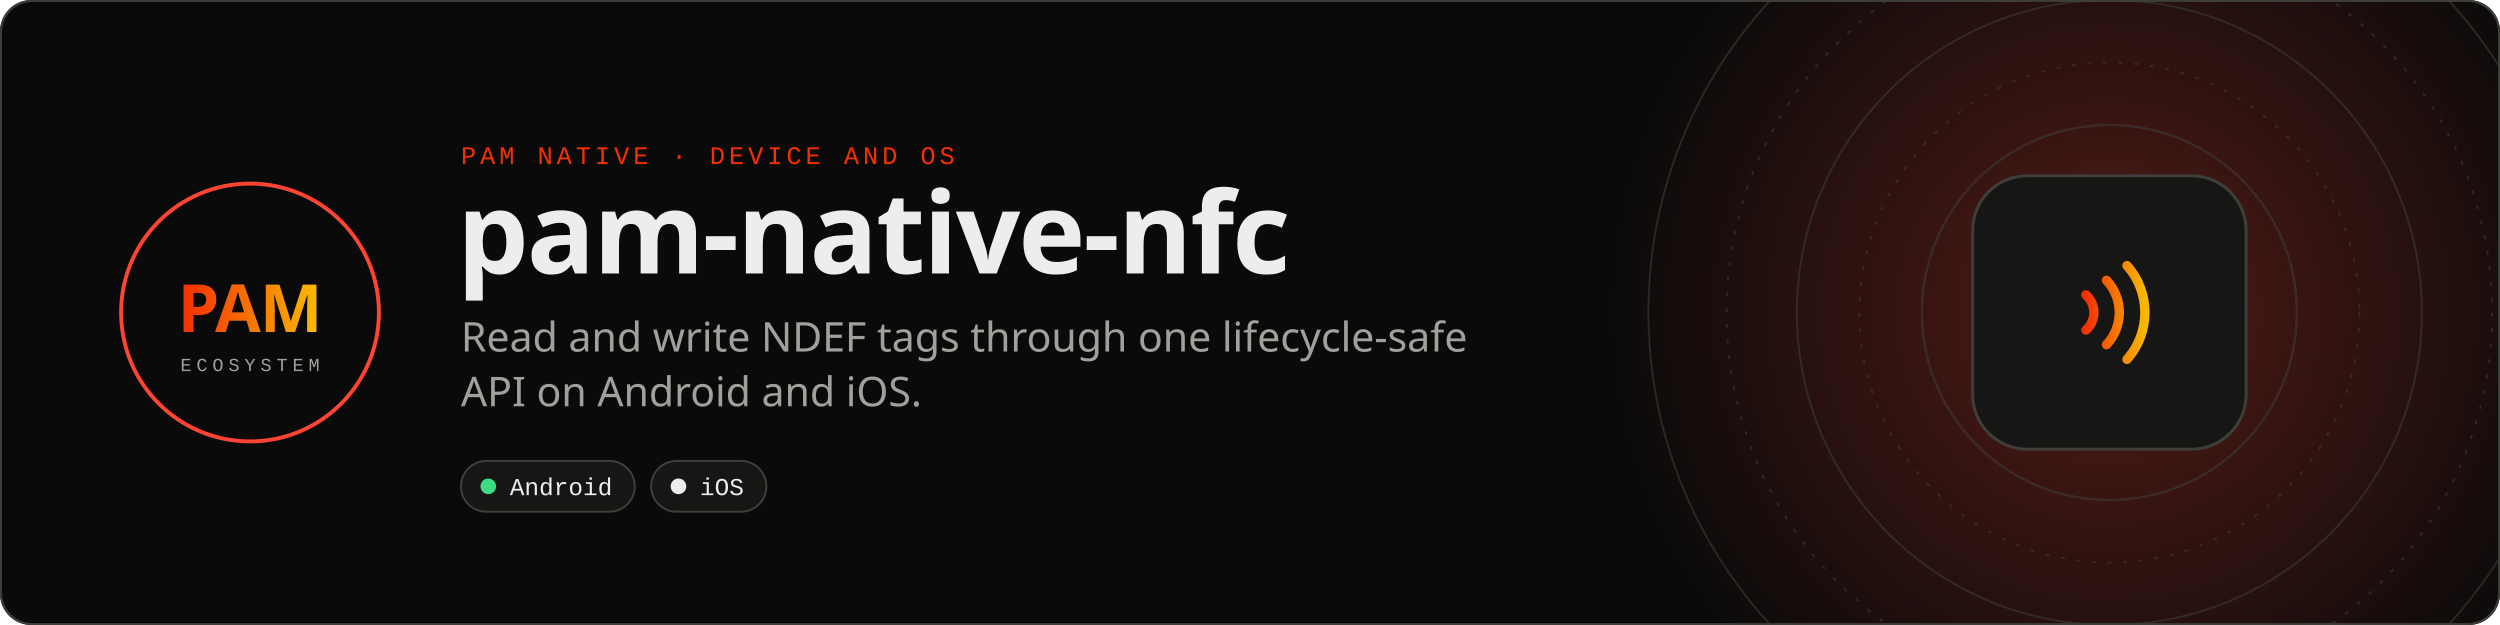
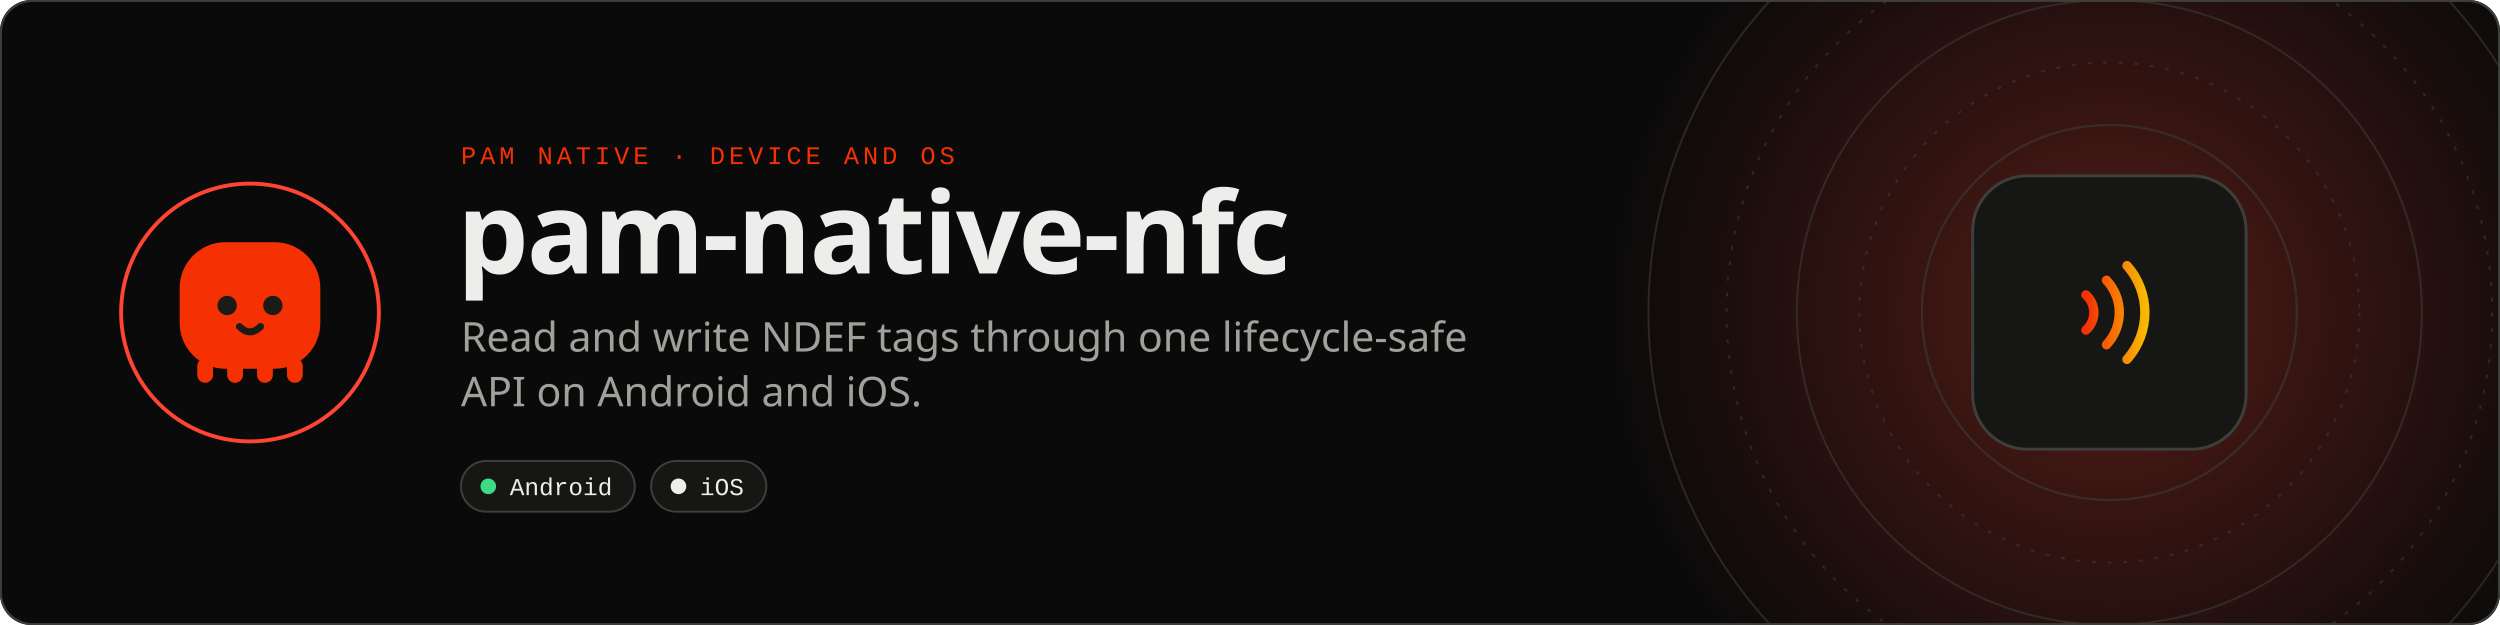
<svg xmlns="http://www.w3.org/2000/svg" viewBox="0 0 1280 320" width="1280" height="320" role="img" aria-label="pam-native-nfc: Read and write NDEF tags through one lifecycle-safe API on Android and iOS.">
  <defs>
    <linearGradient id="pg" x1="0" y1="0" x2="1" y2="0">
      <stop offset="0" stop-color="#f53003" />
      <stop offset="1" stop-color="#f8b803" />
    </linearGradient>
    <radialGradient id="gl">
      <stop offset="0" stop-color="#ff4433" stop-opacity=".30" />
      <stop offset="1" stop-color="#ff4433" stop-opacity="0" />
    </radialGradient>
    <clipPath id="cl">
      <rect width="1280" height="320" rx="16" />
    </clipPath>
  </defs>
  <g clip-path="url(#cl)">
    <rect width="1280" height="320" fill="#0a0a0a" />
    <circle cx="1080" cy="160" r="260" fill="url(#gl)" />
    <g fill="none" stroke="#3e3e3a" opacity=".55">
      <circle cx="1080" cy="160" r="96" stroke-dasharray="none" />
      <circle cx="1080" cy="160" r="128" stroke-dasharray="2 6" />
      <circle cx="1080" cy="160" r="160" stroke-dasharray="none" />
      <circle cx="1080" cy="160" r="196" stroke-dasharray="2 6" />
      <circle cx="1080" cy="160" r="236" stroke-dasharray="none" />
      <circle cx="1080" cy="160" r="96">
        <animate attributeName="r" values="96;236" dur="4s" repeatCount="indefinite" />
        <animate attributeName="stroke-opacity" values=".7;0" dur="4s" repeatCount="indefinite" />
      </circle>
    </g>
  </g>
  <rect x=".5" y=".5" width="1279" height="319" rx="16" fill="none" stroke="#3e3e3a" />
  <circle cx="128" cy="160" r="66" fill="#0a0a0a" stroke="#ff4433" stroke-width="2" />
  <circle cx="128" cy="160" r="66" fill="none" stroke="#ff4433">
    <animate attributeName="r" values="66;92" dur="3s" repeatCount="indefinite" />
    <animate attributeName="stroke-opacity" values=".5;0" dur="3s" repeatCount="indefinite" />
  </circle>
-   <text x="128" y="170" text-anchor="middle" font-family="-apple-system, BlinkMacSystemFont, 'Segoe UI', 'Noto Sans', Helvetica, Arial, sans-serif" font-weight="700" font-size="34" letter-spacing="-.5" fill="url(#pg)">PAM</text>
-   <text x="128" y="190" text-anchor="middle" font-family="ui-monospace, SFMono-Regular, 'SF Mono', Menlo, Consolas, 'Liberation Mono', monospace" font-size="9.5" letter-spacing="2.5" fill="#a1a09a">ECOSYSTEM</text>
+   <g transform="translate(74 104.2) scale(.9)">
+     <rect x="30" y="88" width="9" height="14" rx="4.5" fill="#f53003" />
+     <rect x="47" y="88" width="9" height="14" rx="4.5" fill="#f53003" />
+     <rect x="64" y="88" width="9" height="14" rx="4.5" fill="#f53003" />
+     <rect x="81" y="88" width="9" height="14" rx="4.5" fill="#f53003" />
+     <rect x="20" y="22" width="80" height="72" rx="26" fill="#f53003" />
+     <circle cx="47" cy="58" r="5.5" fill="#1b1b18" />
+     <circle cx="73" cy="58" r="5.5" fill="#1b1b18" />
+     <path d="M54 70q6 6 12 0" stroke="#1b1b18" stroke-width="4" stroke-linecap="round" fill="none" />
+   </g>
  <text x="236" y="84" font-family="ui-monospace, SFMono-Regular, 'SF Mono', Menlo, Consolas, 'Liberation Mono', monospace" font-size="13" letter-spacing="2" fill="#f53003">PAM NATIVE · DEVICE AND OS</text>
  <text x="234" y="140" font-family="-apple-system, BlinkMacSystemFont, 'Segoe UI', 'Noto Sans', Helvetica, Arial, sans-serif" font-weight="700" font-size="58" letter-spacing="-1" fill="#ededec">pam-native-nfc</text>
  <text x="236" y="180" font-family="-apple-system, BlinkMacSystemFont, 'Segoe UI', 'Noto Sans', Helvetica, Arial, sans-serif" font-size="21" fill="#a1a09a">Read and write NDEF tags through one lifecycle-safe</text>
  <text x="236" y="208" font-family="-apple-system, BlinkMacSystemFont, 'Segoe UI', 'Noto Sans', Helvetica, Arial, sans-serif" font-size="21" fill="#a1a09a">API on Android and iOS.</text>
  <rect x="236" y="236" width="89" height="26" rx="13" fill="#161615" stroke="#3e3e3a" />
  <circle cx="250" cy="249" r="4" fill="#3ddc84" />
  <text x="261" y="253.5" font-family="ui-monospace, SFMono-Regular, 'SF Mono', Menlo, Consolas, 'Liberation Mono', monospace" font-size="12.5" fill="#ededec">Android</text>
  <rect x="333.375" y="236" width="59" height="26" rx="13" fill="#161615" stroke="#3e3e3a" />
  <circle cx="347.375" cy="249" r="4" fill="#ededec" />
  <text x="358.375" y="253.5" font-family="ui-monospace, SFMono-Regular, 'SF Mono', Menlo, Consolas, 'Liberation Mono', monospace" font-size="12.5" fill="#ededec">iOS</text>
  <rect x="1010" y="90" width="140" height="140" rx="28" fill="#161615" stroke="#3e3e3a" stroke-width="1.5" />
  <g transform="translate(1044 124) scale(3)" fill="none" stroke="url(#pg)" stroke-width="1.6" stroke-linecap="round" stroke-linejoin="round">
    <path d="M8 9a4 4 0 0 1 0 6M11.5 6.5a8 8 0 0 1 0 11M15 4a12 12 0 0 1 0 16" />
  </g>
</svg>
